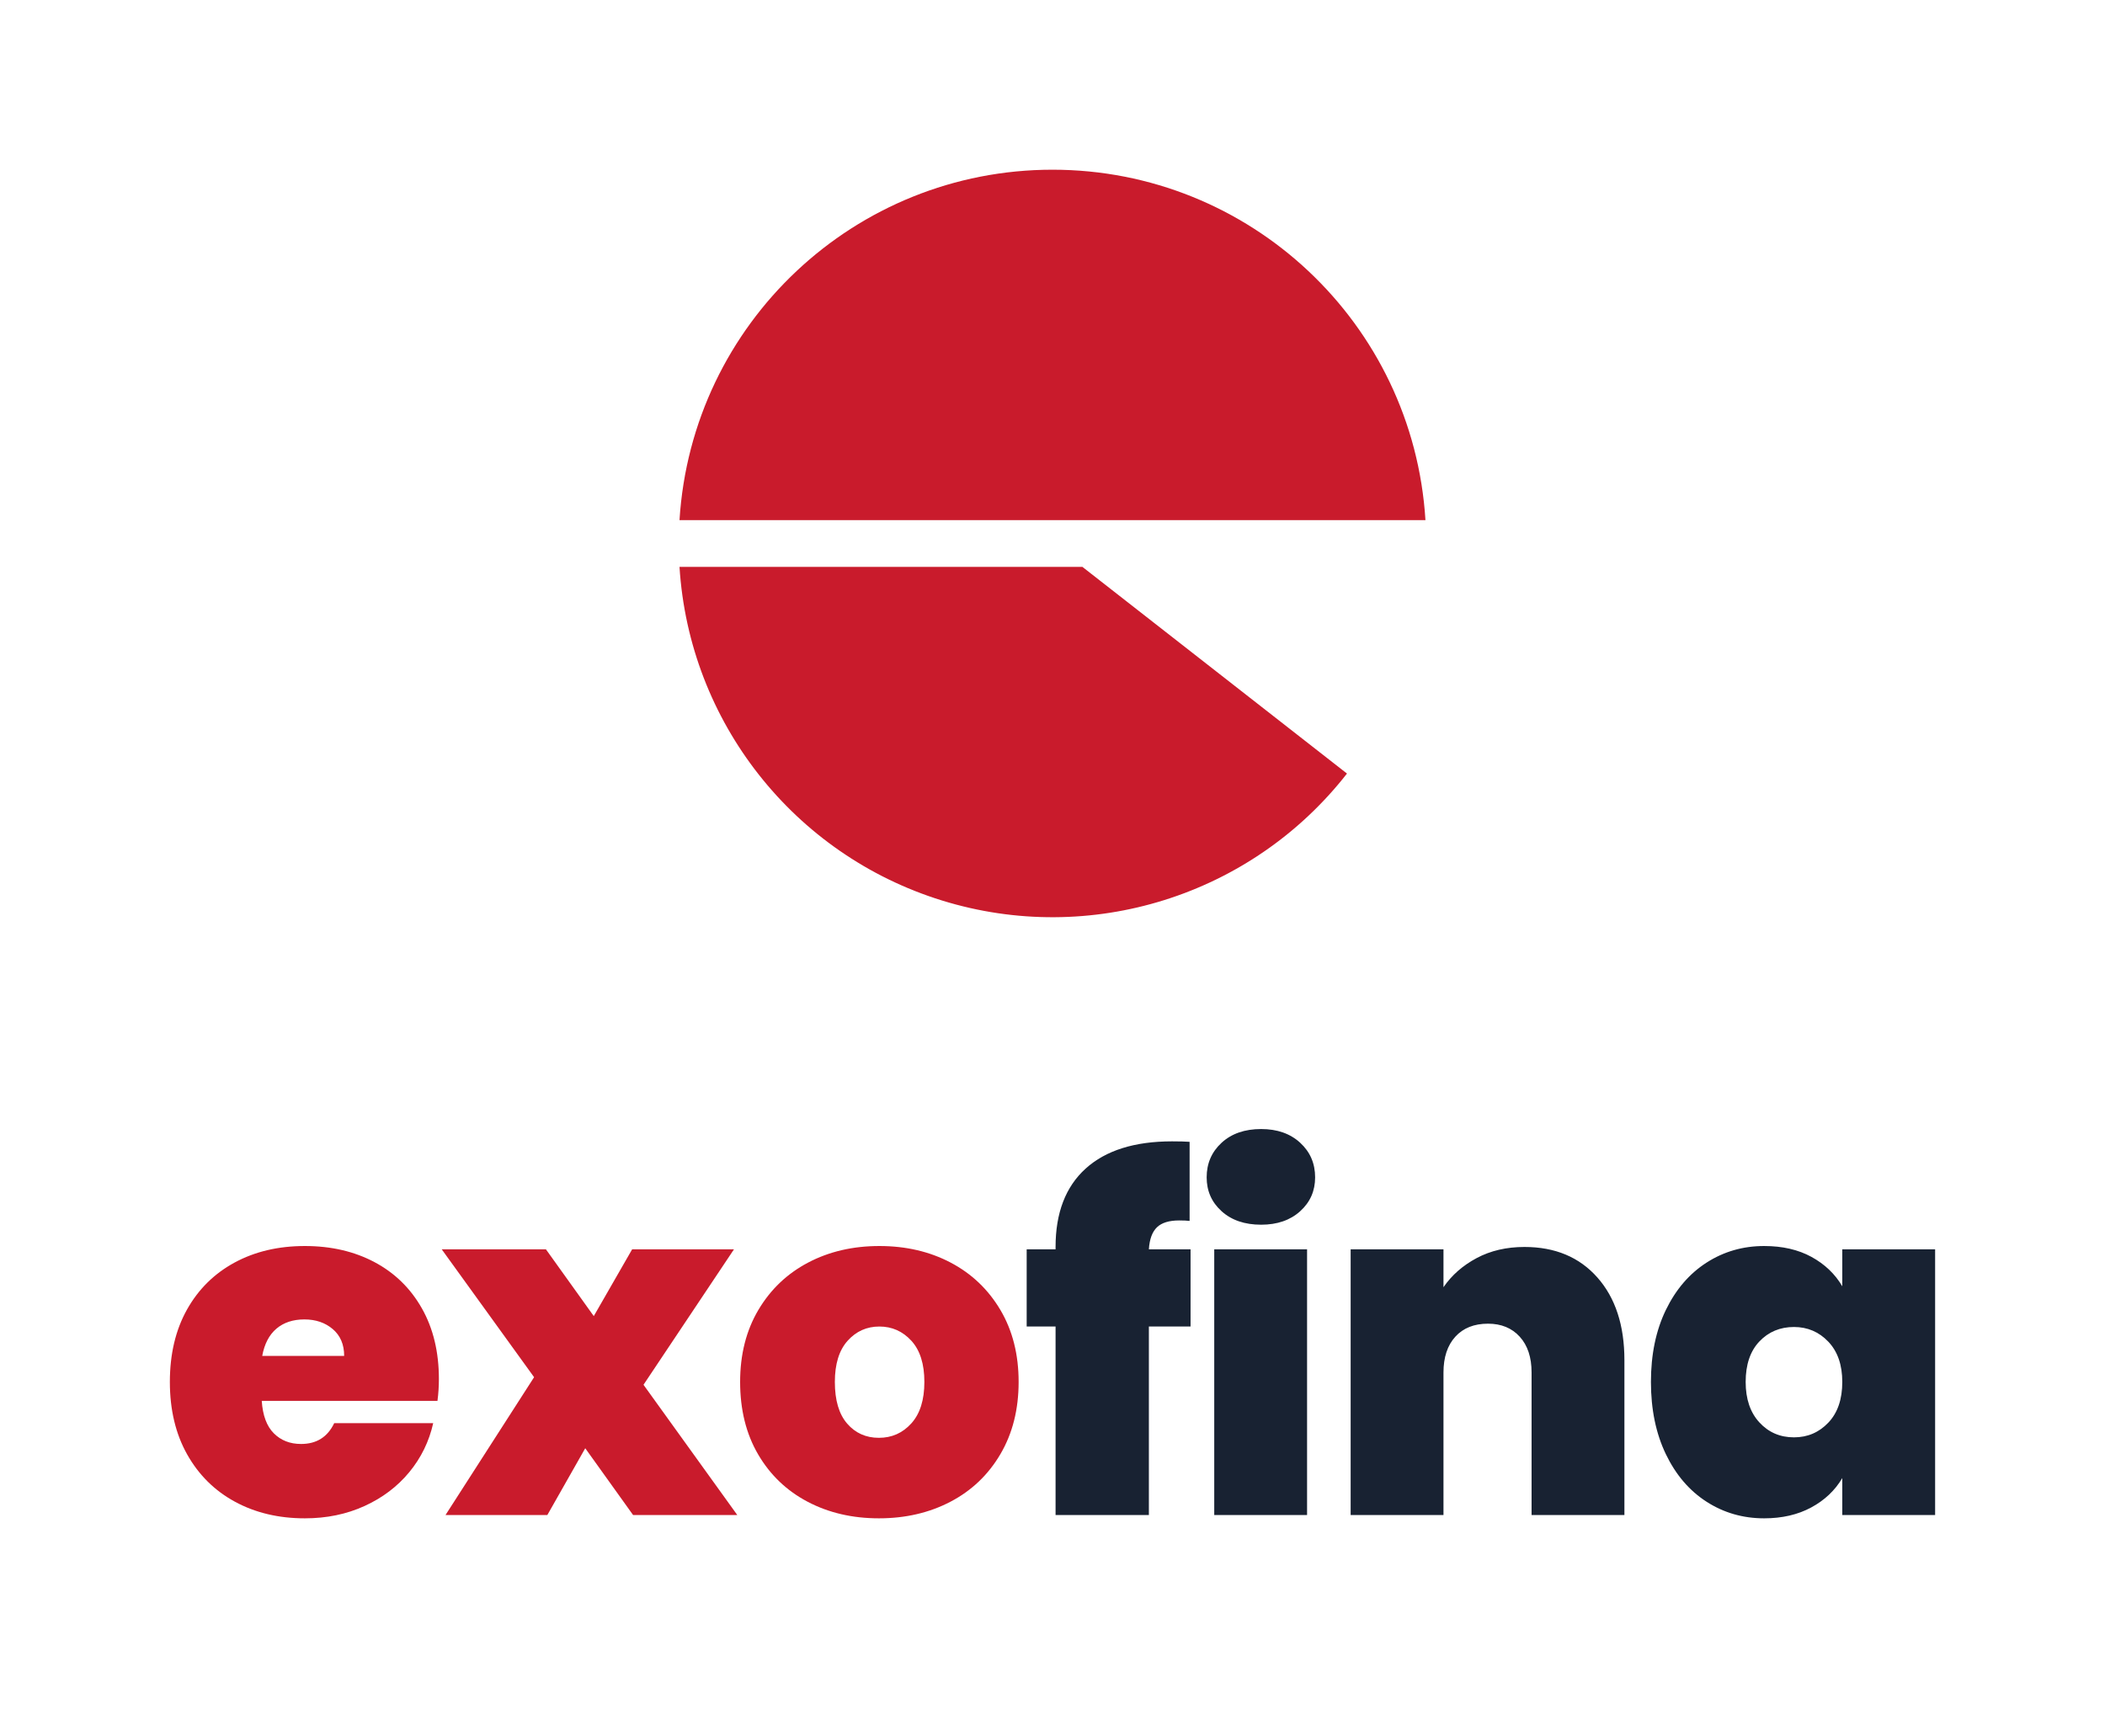
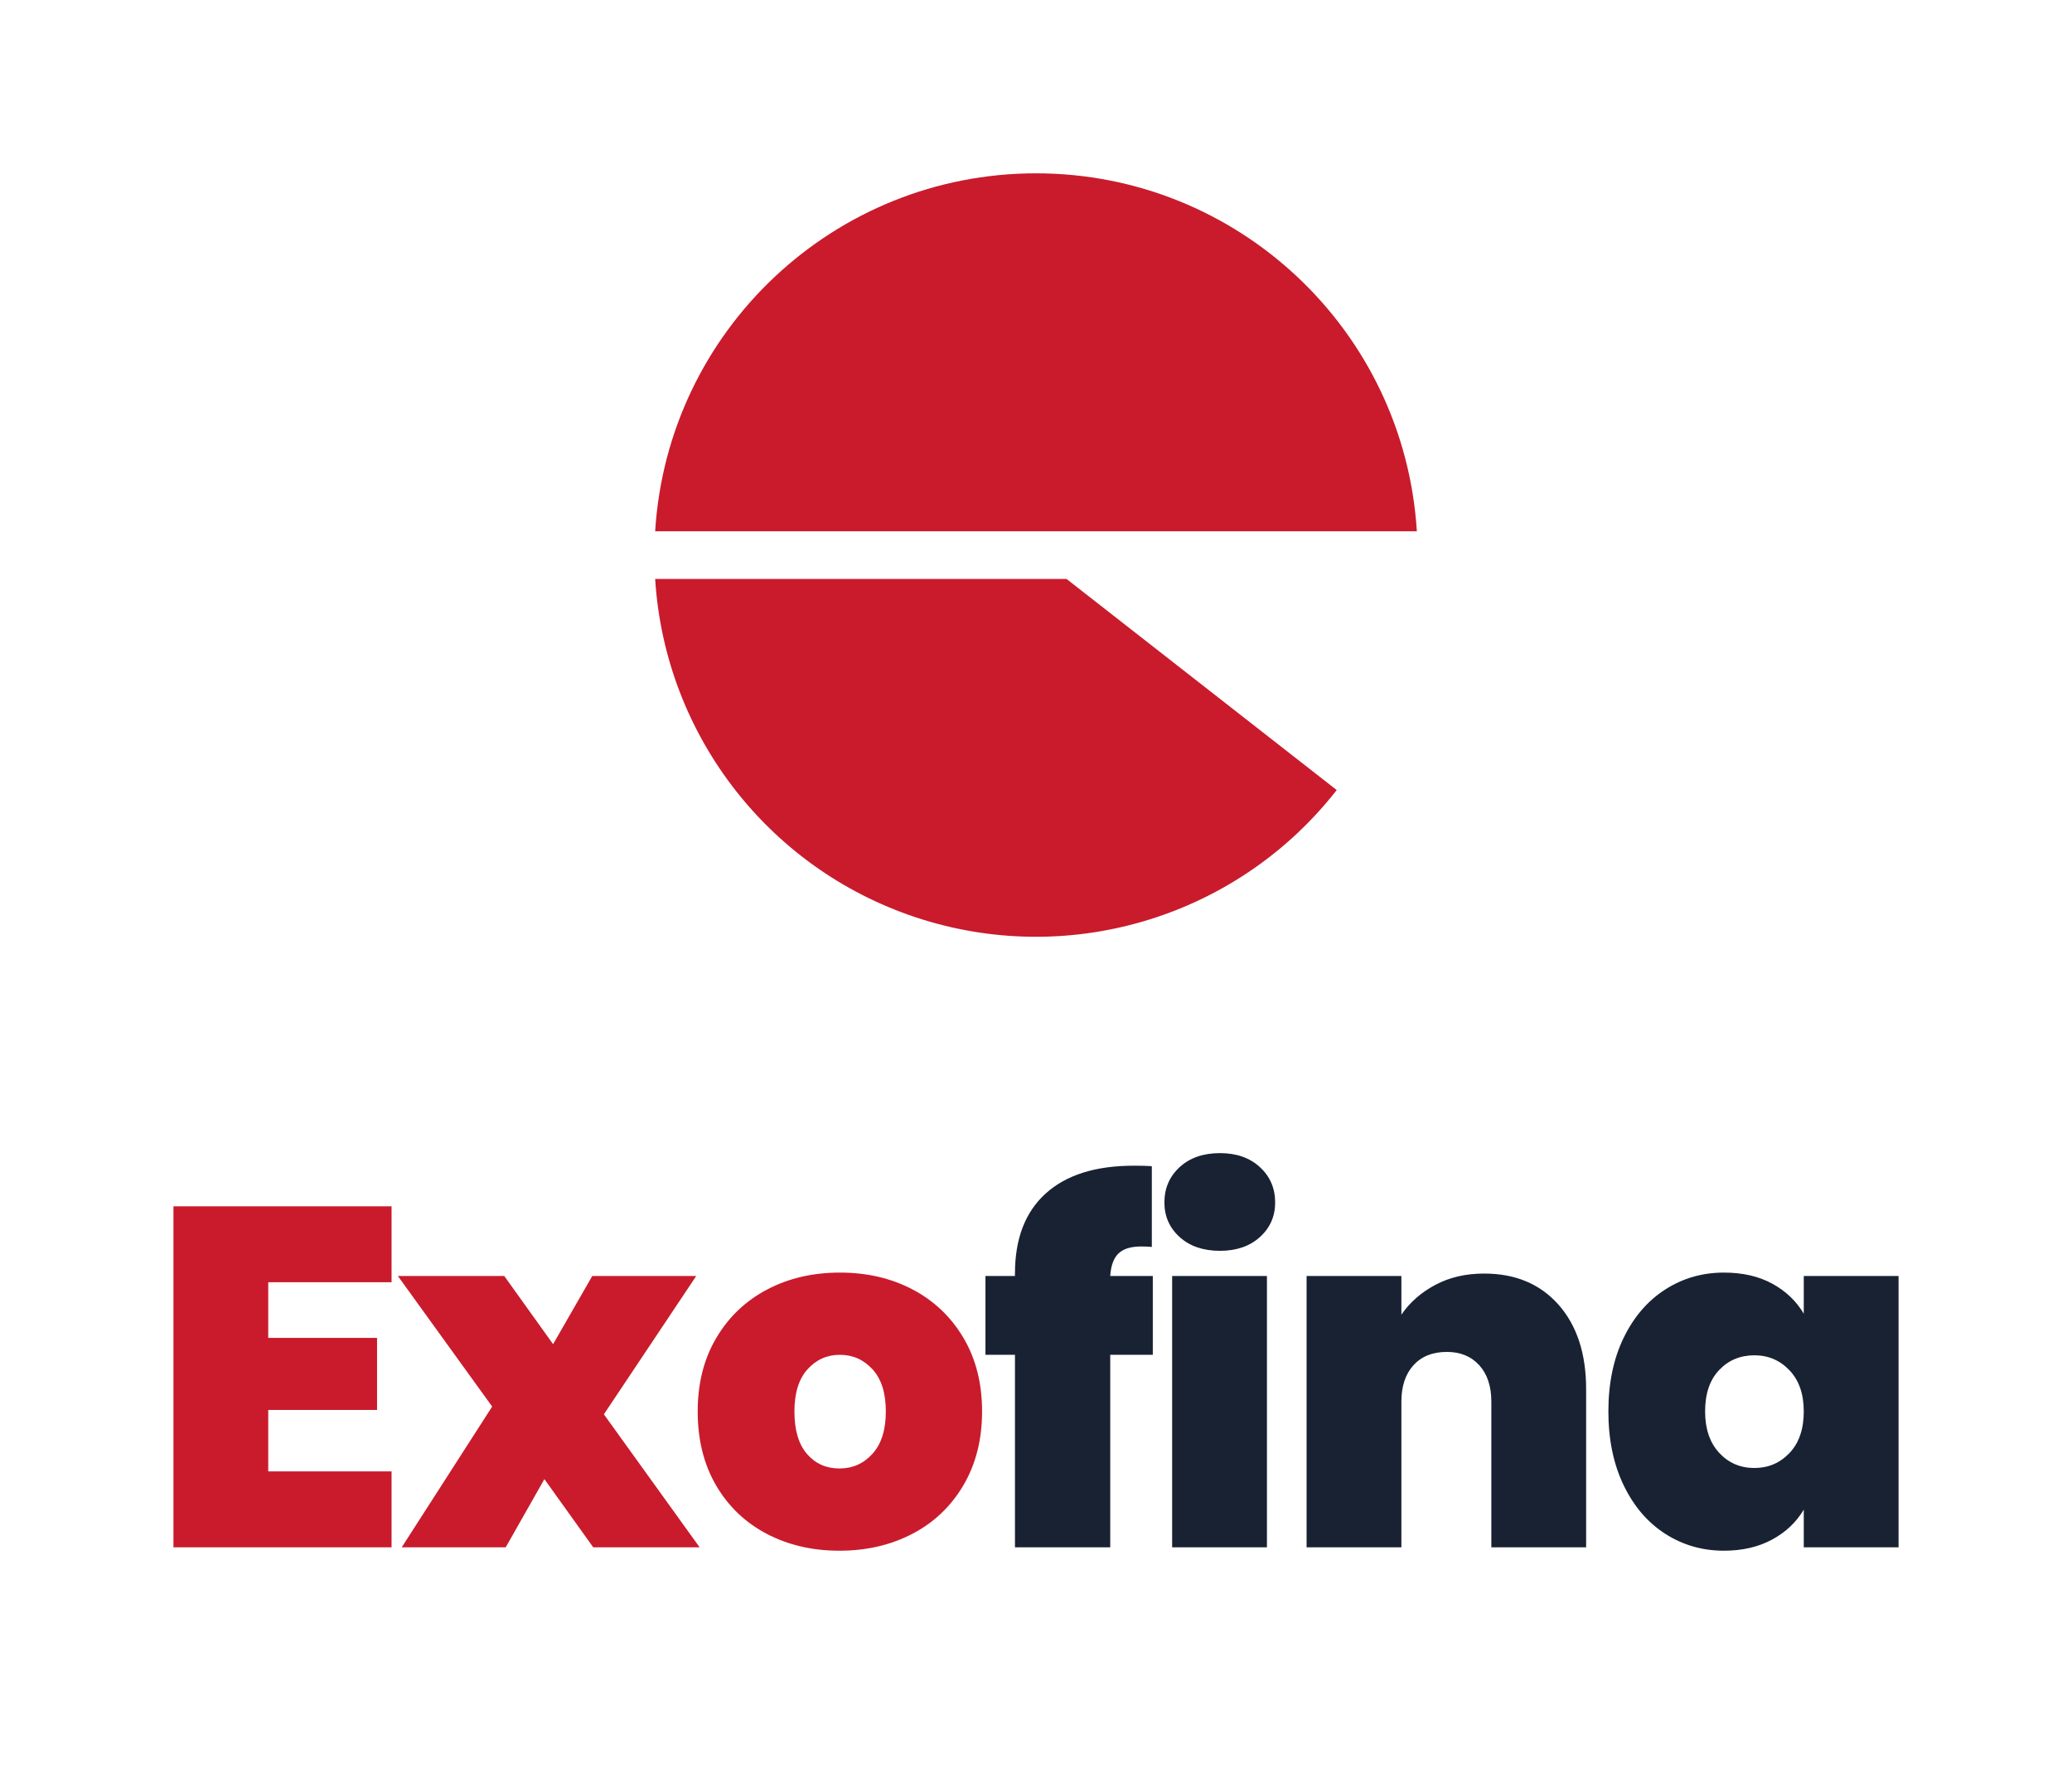
- <svg xmlns="http://www.w3.org/2000/svg" viewBox="0 0 495.69 408.8" role="img" aria-labelledby="t">
-   <path fill="#C91B2C" d="M160.01 122.5 A88 88 0 0 1 335.67 122.5 Z M160.01 133.5 H254.88 L317.19 182.18 A88 88 0 0 1 160.01 133.5 Z" />
-   <path fill="#C91B2C" d="M103.016 329.92H61.638Q61.972 335.051 64.482 337.56Q66.991 340.07 70.895 340.07Q76.36 340.07 78.702 335.162H102.013Q100.563 341.631 96.38 346.706Q92.198 351.781 85.84 354.681Q79.483 357.581 71.787 357.581Q62.53 357.581 55.336 353.677Q48.142 349.773 44.071 342.524Q40.0 335.274 40.0 325.459Q40.0 315.644 44.015 308.45Q48.03 301.256 55.224 297.353Q62.418 293.449 71.787 293.449Q81.044 293.449 88.183 297.241Q95.321 301.033 99.336 308.116Q103.351 315.198 103.351 324.79Q103.351 327.355 103.016 329.92ZM81.044 319.325Q81.044 315.31 78.368 313.023Q75.691 310.737 71.676 310.737Q67.66 310.737 65.095 312.912Q62.53 315.086 61.749 319.325Z M149.08 356.8 137.815 341.074 128.892 356.8H104.913L125.769 324.344L104.02 294.23H128.558L139.823 309.956L148.857 294.23H172.837L151.534 326.128L173.617 356.8Z M174.286 325.459Q174.286 315.756 178.58 308.506Q182.875 301.256 190.292 297.353Q197.708 293.449 207.077 293.449Q216.446 293.449 223.863 297.353Q231.28 301.256 235.574 308.506Q239.868 315.756 239.868 325.459Q239.868 335.162 235.574 342.468Q231.28 349.773 223.807 353.677Q216.335 357.581 206.966 357.581Q197.597 357.581 190.18 353.677Q182.763 349.773 178.525 342.524Q174.286 335.274 174.286 325.459ZM217.673 325.459Q217.673 319.102 214.606 315.756Q211.539 312.41 207.077 312.41Q202.616 312.41 199.605 315.756Q196.593 319.102 196.593 325.459Q196.593 331.928 199.493 335.274Q202.393 338.62 206.966 338.62Q211.539 338.62 214.606 335.218Q217.673 331.816 217.673 325.459Z" />
-   <path fill="#182232" d="M280.355 312.41H270.54V356.8H248.568V312.41H241.764V294.23H248.568V293.672Q248.568 281.626 255.65 275.213Q262.733 268.8 276.005 268.8Q278.682 268.8 280.132 268.912V287.538Q279.24 287.426 277.678 287.426Q274.109 287.426 272.436 289.043Q270.763 290.661 270.54 294.23H280.355Z M284.147 277.277Q284.147 272.369 287.66 269.135Q291.174 265.9 296.973 265.9Q302.662 265.9 306.175 269.135Q309.688 272.369 309.688 277.277Q309.688 282.072 306.175 285.251Q302.662 288.43 296.973 288.43Q291.174 288.43 287.66 285.251Q284.147 282.072 284.147 277.277ZM307.792 294.23V356.8H285.932V294.23Z M382.52 320.329V356.8H360.659V323.228Q360.659 317.875 357.871 314.808Q355.082 311.74 350.398 311.74Q345.49 311.74 342.702 314.808Q339.914 317.875 339.914 323.228V356.8H318.053V294.23H339.914V303.152Q342.814 298.914 347.721 296.293Q352.629 293.672 358.986 293.672Q369.805 293.672 376.162 300.866Q382.52 308.06 382.52 320.329Z M415.422 293.449Q421.891 293.449 426.575 296.014Q431.26 298.579 433.825 302.929V294.23H455.686V356.8H433.825V348.1Q431.26 352.45 426.52 355.015Q421.779 357.581 415.422 357.581Q407.949 357.581 401.871 353.677Q395.792 349.773 392.279 342.468Q388.766 335.162 388.766 325.459Q388.766 315.756 392.279 308.506Q395.792 301.256 401.871 297.353Q407.949 293.449 415.422 293.449ZM422.449 312.521Q417.541 312.521 414.307 315.923Q411.072 319.325 411.072 325.459Q411.072 331.482 414.307 334.995Q417.541 338.508 422.449 338.508Q427.245 338.508 430.535 335.051Q433.825 331.593 433.825 325.459Q433.825 319.436 430.535 315.979Q427.245 312.521 422.449 312.521Z" />
+ <svg xmlns="http://www.w3.org/2000/svg" viewBox="0 0 477.84 408.8" role="img" aria-labelledby="t">
+   <path fill="#C91B2C" d="M151.09 122.5 A88 88 0 0 1 326.75 122.5 Z M151.09 133.5 H245.96 L308.27 182.18 A88 88 0 0 1 151.09 133.5 Z" />
+   <path fill="#C91B2C" d="M61.861 295.68V308.506H86.956V325.124H61.861V339.289H90.302V356.8H40.0V278.169H90.302V295.68Z M136.811 356.8 125.546 341.074 116.624 356.8H92.644L113.501 324.344L91.752 294.23H116.289L127.554 309.956L136.588 294.23H160.568L139.265 326.128L161.349 356.8Z M160.902 325.459Q160.902 315.756 165.196 308.506Q169.49 301.256 176.907 297.353Q184.324 293.449 193.693 293.449Q203.062 293.449 210.479 297.353Q217.896 301.256 222.19 308.506Q226.484 315.756 226.484 325.459Q226.484 335.162 222.19 342.468Q217.896 349.773 210.423 353.677Q202.951 357.581 193.582 357.581Q184.213 357.581 176.796 353.677Q169.379 349.773 165.141 342.524Q160.902 335.274 160.902 325.459ZM204.289 325.459Q204.289 319.102 201.222 315.756Q198.155 312.41 193.693 312.41Q189.232 312.41 186.221 315.756Q183.209 319.102 183.209 325.459Q183.209 331.928 186.109 335.274Q189.009 338.62 193.582 338.62Q198.155 338.62 201.222 335.218Q204.289 331.816 204.289 325.459Z" />
+   <path fill="#182232" d="M265.856 312.41H256.041V356.8H234.068V312.41H227.265V294.23H234.068V293.672Q234.068 281.626 241.151 275.213Q248.233 268.8 261.506 268.8Q264.183 268.8 265.632 268.912V287.538Q264.74 287.426 263.179 287.426Q259.61 287.426 257.937 289.043Q256.264 290.661 256.041 294.23H265.856Z M268.532 277.277Q268.532 272.369 272.046 269.135Q275.559 265.9 281.359 265.9Q287.047 265.9 290.56 269.135Q294.074 272.369 294.074 277.277Q294.074 282.072 290.56 285.251Q287.047 288.43 281.359 288.43Q275.559 288.43 272.046 285.251Q268.532 282.072 268.532 277.277ZM292.177 294.23V356.8H270.317V294.23Z M365.79 320.329V356.8H343.929V323.228Q343.929 317.875 341.141 314.808Q338.352 311.74 333.668 311.74Q328.76 311.74 325.972 314.808Q323.184 317.875 323.184 323.228V356.8H301.323V294.23H323.184V303.152Q326.084 298.914 330.991 296.293Q335.899 293.672 342.256 293.672Q353.075 293.672 359.432 300.866Q365.79 308.06 365.79 320.329Z M397.577 293.449Q404.046 293.449 408.73 296.014Q413.414 298.579 415.98 302.929V294.23H437.84V356.8H415.98V348.1Q413.414 352.45 408.674 355.015Q403.934 357.581 397.577 357.581Q390.104 357.581 384.025 353.677Q377.947 349.773 374.433 342.468Q370.92 335.162 370.92 325.459Q370.92 315.756 374.433 308.506Q377.947 301.256 384.025 297.353Q390.104 293.449 397.577 293.449ZM404.603 312.521Q399.696 312.521 396.461 315.923Q393.227 319.325 393.227 325.459Q393.227 331.482 396.461 334.995Q399.696 338.508 404.603 338.508Q409.399 338.508 412.689 335.051Q415.98 331.593 415.98 325.459Q415.98 319.436 412.689 315.979Q409.399 312.521 404.603 312.521Z" />
</svg>
